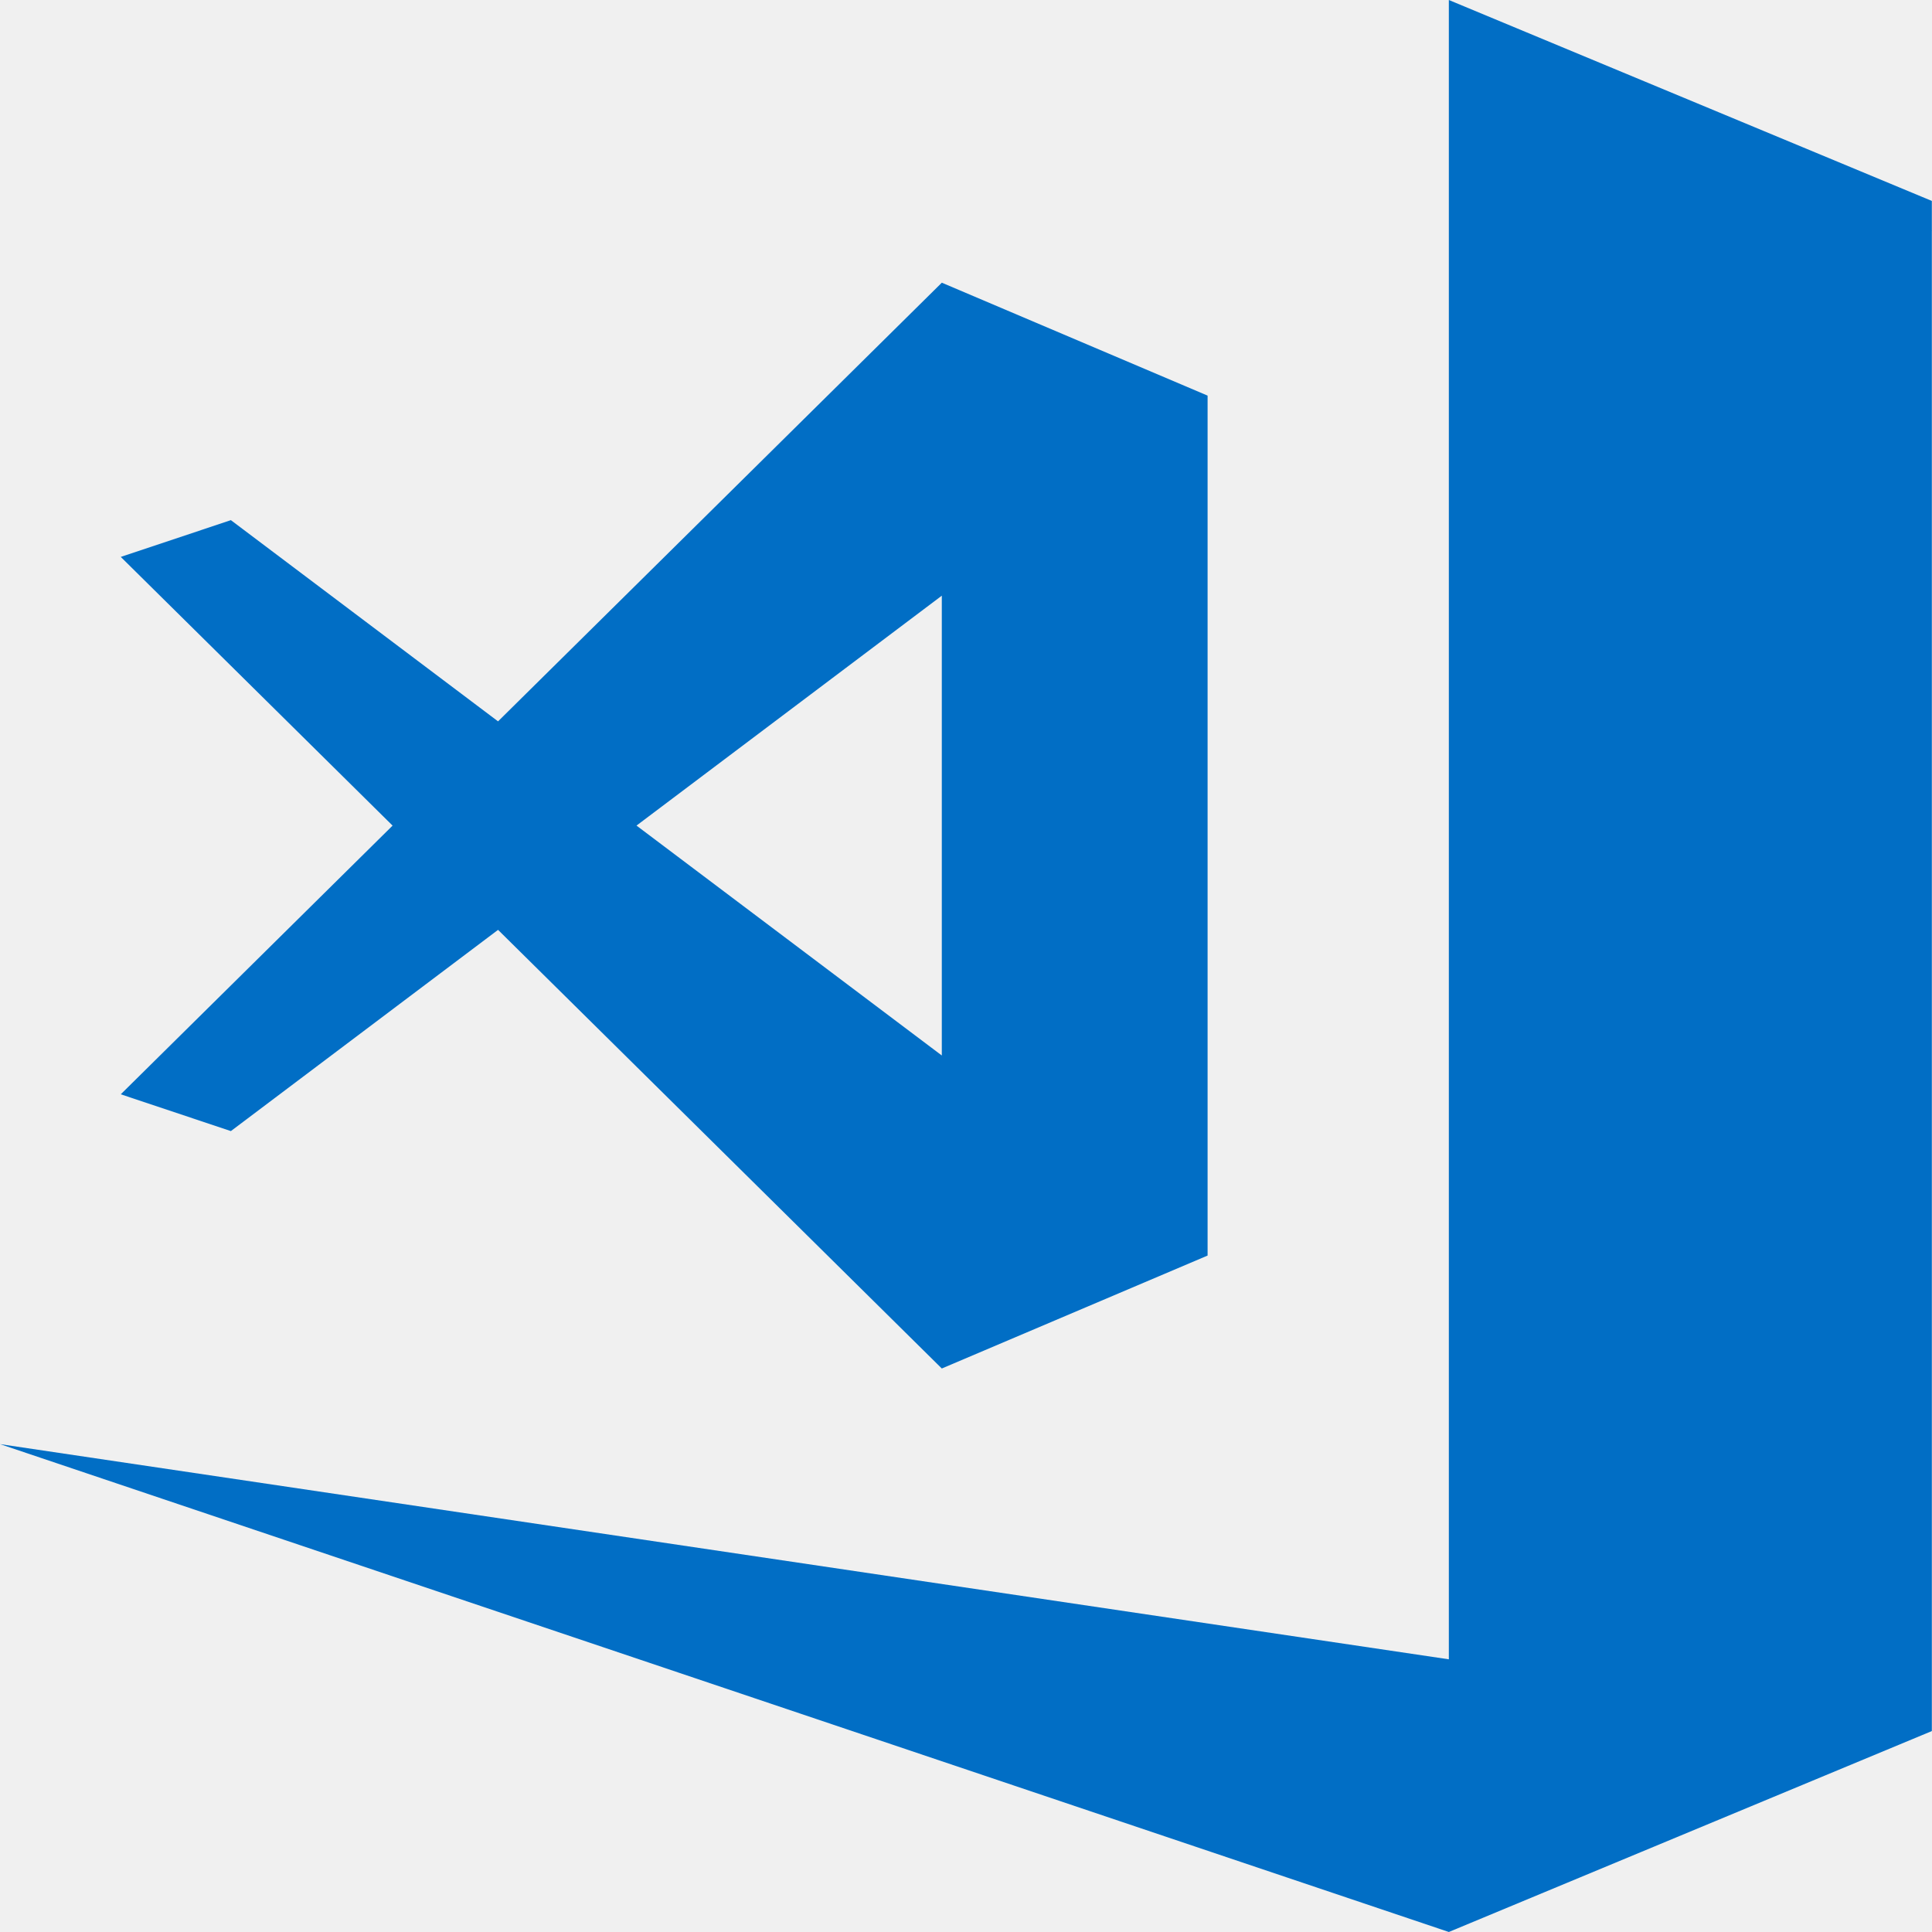
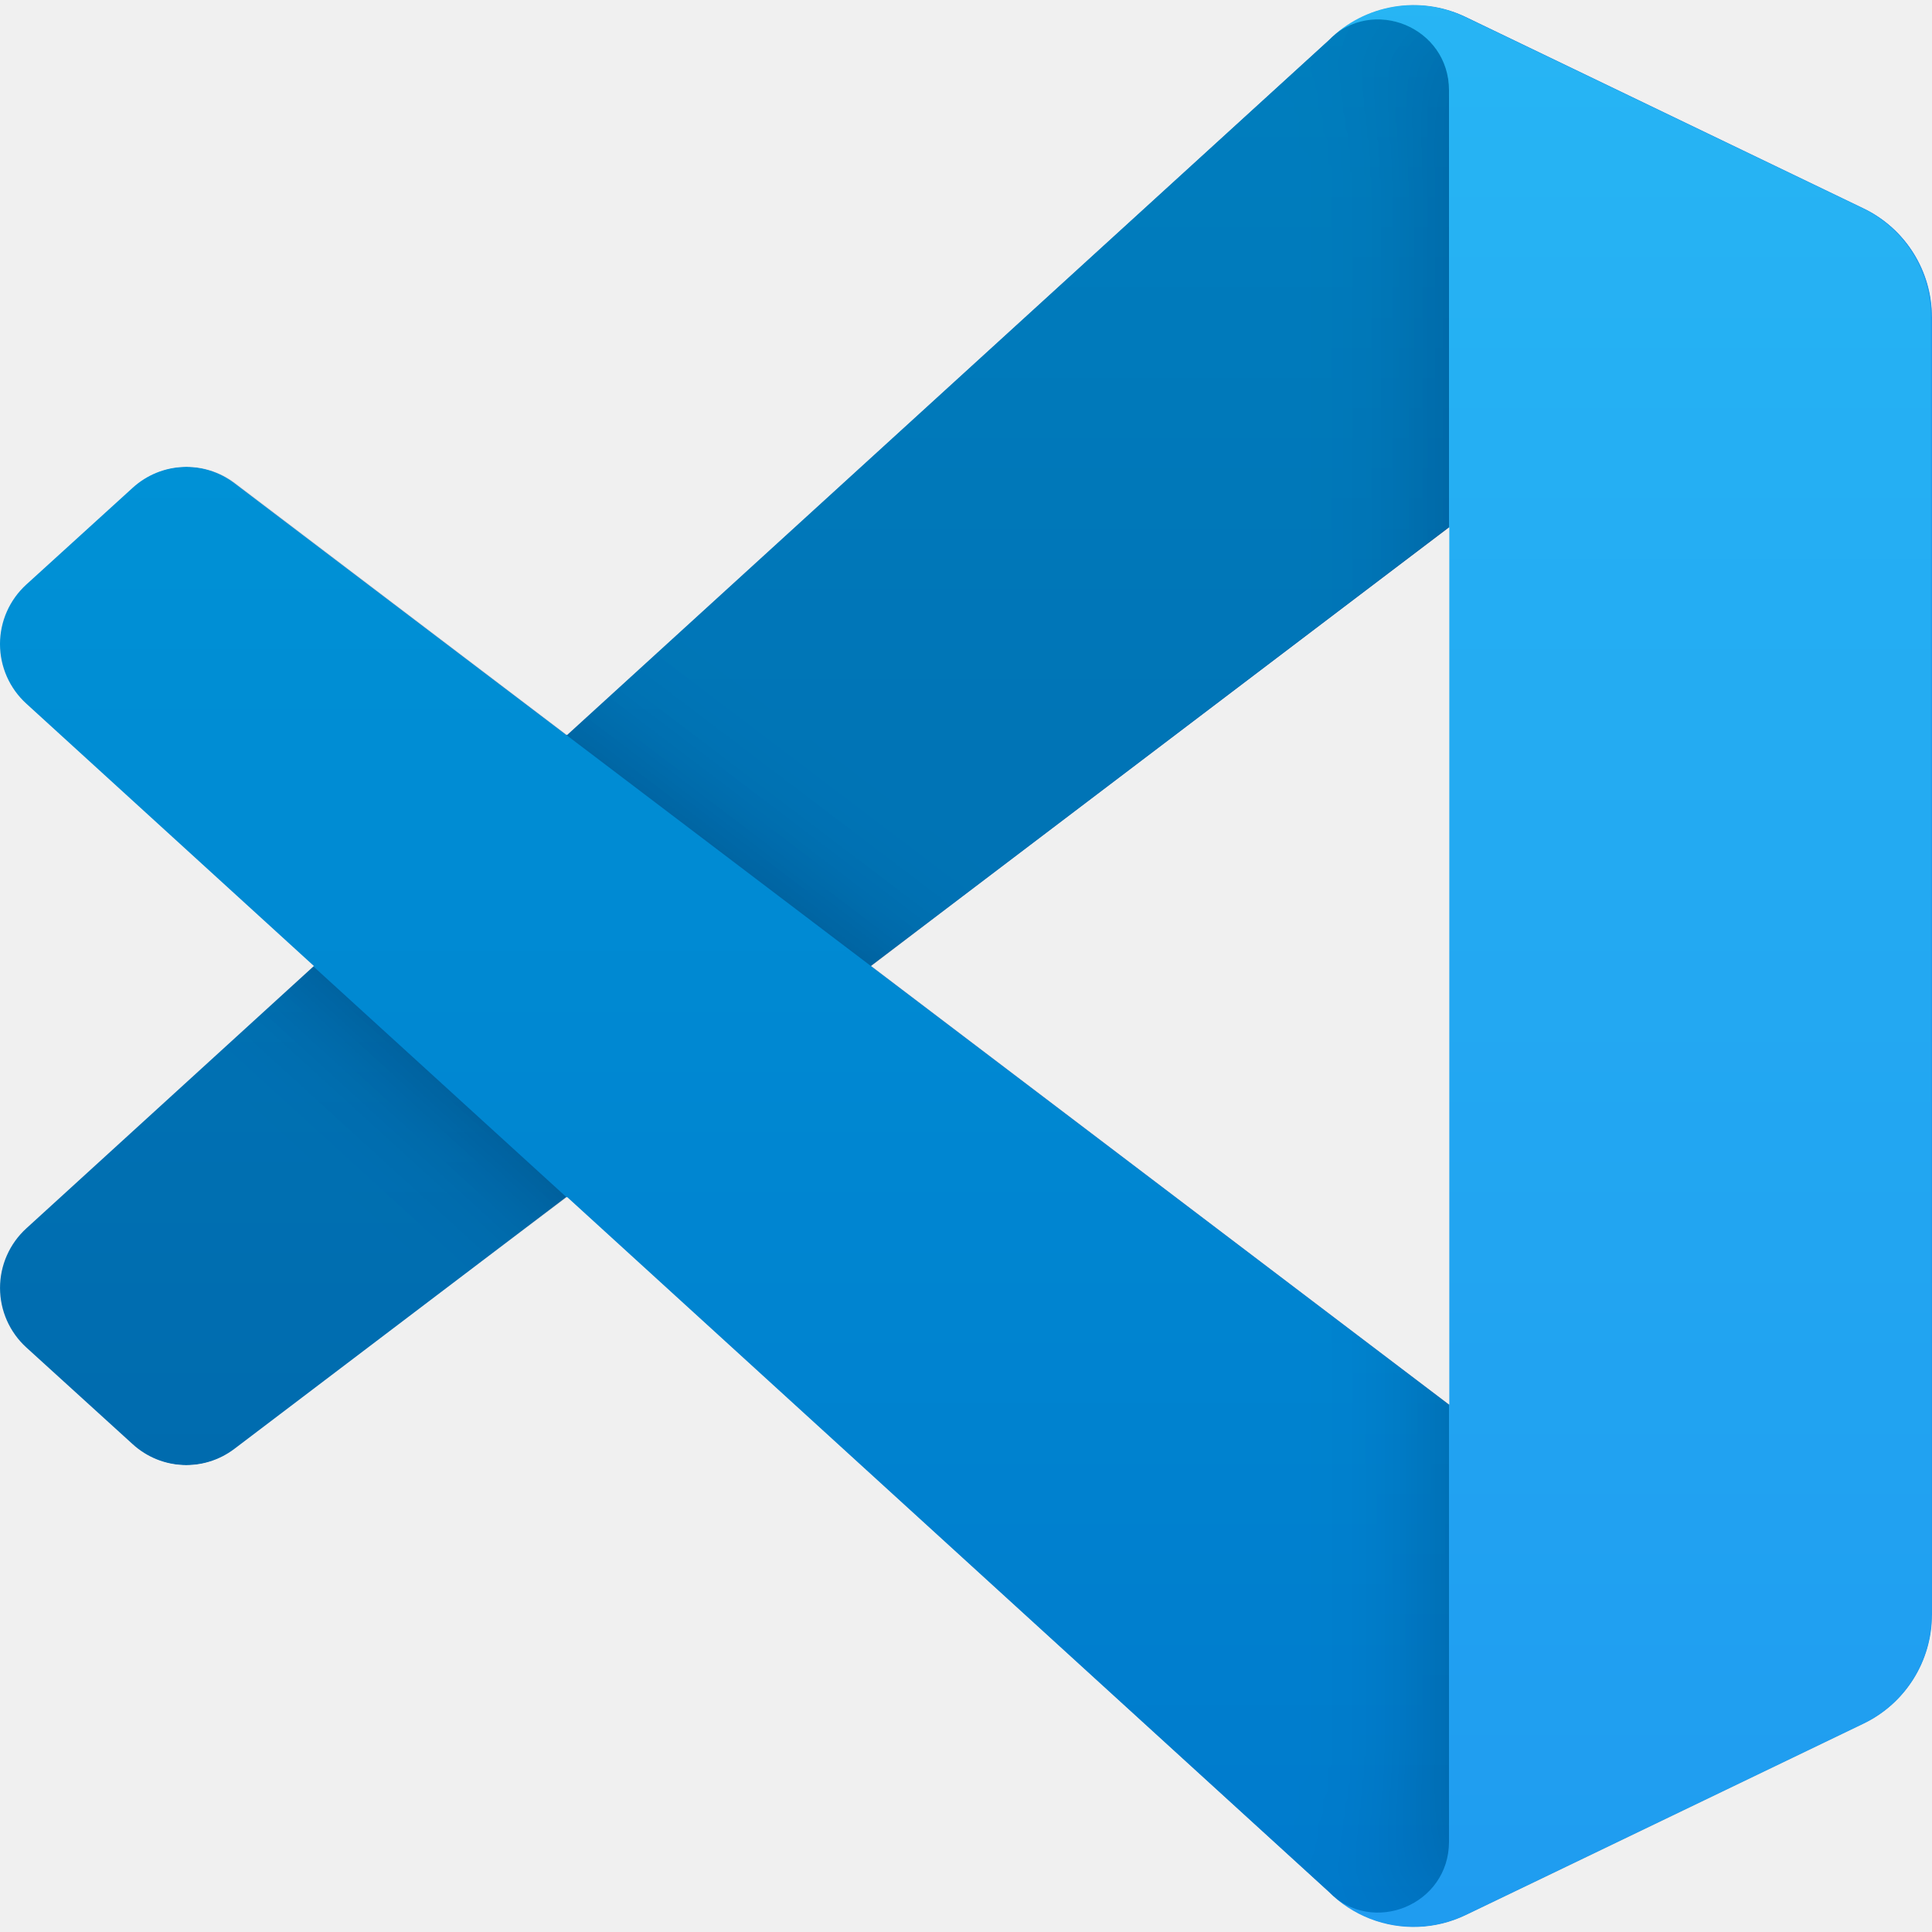
- <svg xmlns="http://www.w3.org/2000/svg" width="256px" height="256px" viewBox="0 0 256 256" version="1.1" preserveAspectRatio="xMidYMid">
-   <g>
-     <path d="M191.979,0 L191.979,219.867 L0,191.354 L191.979,255.998 L255.979,229.375 L255.979,30.592 L256,30.583 L255.979,30.54 L255.979,26.625 L191.979,0 Z M124.796,37.458 L65.994,95.583 L30.592,68.921 L16.002,73.794 L52.019,109.398 L16.002,145 L30.592,149.875 L65.994,123.212 L65.996,123.212 L124.794,181.333 L160.012,166.369 L160.012,52.421 L124.796,37.458 Z M124.794,78.931 L124.794,139.858 L84.34,109.394 L124.794,78.931 Z" fill="#016EC5" />
+ <svg xmlns="http://www.w3.org/2000/svg" viewBox="0 0 128 128">
+   <mask id="a" width="128" height="128" x="0" y="0" maskUnits="userSpaceOnUse" style="mask-type:alpha">
+     <path fill="#fff" fill-rule="evenodd" d="M90.767 127.126a7.968 7.968 0 0 0 6.35-.244l26.353-12.681a8 8 0 0 0 4.53-7.209V21.009a8 8 0 0 0-4.53-7.21L97.117 1.12a7.97 7.97 0 0 0-9.093 1.548l-50.45 46.026L15.6 32.013a5.328 5.328 0 0 0-6.807.302l-7.048 6.411a5.335 5.335 0 0 0-.006 7.888L20.796 64 1.74 81.387a5.336 5.336 0 0 0 .006 7.887l7.048 6.411a5.327 5.327 0 0 0 6.807.303l21.974-16.68 50.45 46.025a7.96 7.96 0 0 0 2.743 1.793Zm5.252-92.183L57.74 64l38.28 29.058V34.943Z" clip-rule="evenodd" />
+   </mask>
+   <g mask="url(#a)">
+     <path fill="#0065A9" d="M123.471 13.82 97.097 1.12A7.973 7.973 0 0 0 88 2.668L1.662 81.387a5.333 5.333 0 0 0 .006 7.887l7.052 6.411a5.333 5.333 0 0 0 6.811.303l103.971-78.875c3.488-2.646 8.498-.158 8.498 4.22v-.306a8.001 8.001 0 0 0-4.529-7.208Z" />
+     <g filter="url(#b)">
+       <path fill="#007ACC" d="m123.471 114.181-26.374 12.698A7.973 7.973 0 0 1 88 125.333L1.662 46.613a5.333 5.333 0 0 1 .006-7.887l7.052-6.411a5.333 5.333 0 0 1 6.811-.303l103.971 78.874c3.488 2.647 8.498.159 8.498-4.219v.306a8.001 8.001 0 0 1-4.529 7.208Z" />
+     </g>
+     <g filter="url(#c)">
+       <path fill="#1F9CF0" d="M97.098 126.882A7.977 7.977 0 0 1 88 125.333c2.952 2.952 8 .861 8-3.314V5.98c0-4.175-5.048-6.266-8-3.313a7.977 7.977 0 0 1 9.098-1.549L123.467 13.8A8 8 0 0 1 128 21.01v85.982a8 8 0 0 1-4.533 7.21l-26.369 12.681Z" />
+     </g>
+     <path fill="url(#d)" fill-rule="evenodd" d="M90.69 127.126a7.968 7.968 0 0 0 6.349-.244l26.353-12.681a8 8 0 0 0 4.53-7.21V21.009a8 8 0 0 0-4.53-7.21L97.039 1.12a7.97 7.97 0 0 0-9.093 1.548l-50.45 46.026-21.974-16.68a5.328 5.328 0 0 0-6.807.302l-7.048 6.411a5.336 5.336 0 0 0-.006 7.888L20.718 64 1.662 81.386a5.335 5.335 0 0 0 .006 7.888l7.048 6.411a5.328 5.328 0 0 0 6.807.303l21.975-16.681 50.45 46.026a7.959 7.959 0 0 0 2.742 1.793Zm5.252-92.184L57.662 64l38.28 29.057V34.943Z" clip-rule="evenodd" opacity="0.25" style="mix-blend-mode:overlay" />
  </g>
+   <defs>
+     <filter id="b" width="144.744" height="113.408" x="-8.411" y="22.594" color-interpolation-filters="sRGB" filterUnits="userSpaceOnUse">
+       <feFlood flood-opacity="0" result="BackgroundImageFix" />
+       <feColorMatrix in="SourceAlpha" result="hardAlpha" values="0 0 0 0 0 0 0 0 0 0 0 0 0 0 0 0 0 0 127 0" />
+       <feOffset />
+       <feGaussianBlur stdDeviation="4.167" />
+       <feColorMatrix values="0 0 0 0 0 0 0 0 0 0 0 0 0 0 0 0 0 0 0.25 0" />
+       <feBlend in2="BackgroundImageFix" mode="overlay" result="effect1_dropShadow_1_36" />
+       <feBlend in="SourceGraphic" in2="effect1_dropShadow_1_36" result="shape" />
+     </filter>
+     <filter id="c" width="56.667" height="144.007" x="79.667" y="-8.004" color-interpolation-filters="sRGB" filterUnits="userSpaceOnUse">
+       <feFlood flood-opacity="0" result="BackgroundImageFix" />
+       <feColorMatrix in="SourceAlpha" result="hardAlpha" values="0 0 0 0 0 0 0 0 0 0 0 0 0 0 0 0 0 0 127 0" />
+       <feOffset />
+       <feGaussianBlur stdDeviation="4.167" />
+       <feColorMatrix values="0 0 0 0 0 0 0 0 0 0 0 0 0 0 0 0 0 0 0.25 0" />
+       <feBlend in2="BackgroundImageFix" mode="overlay" result="effect1_dropShadow_1_36" />
+       <feBlend in="SourceGraphic" in2="effect1_dropShadow_1_36" result="shape" />
+     </filter>
+     <linearGradient id="d" x1="63.922" x2="63.922" y1="0.33" y2="127.67" gradientUnits="userSpaceOnUse">
+       <stop stop-color="#fff" />
+       <stop offset="1" stop-color="#fff" stop-opacity="0" />
+     </linearGradient>
+   </defs>
</svg>
